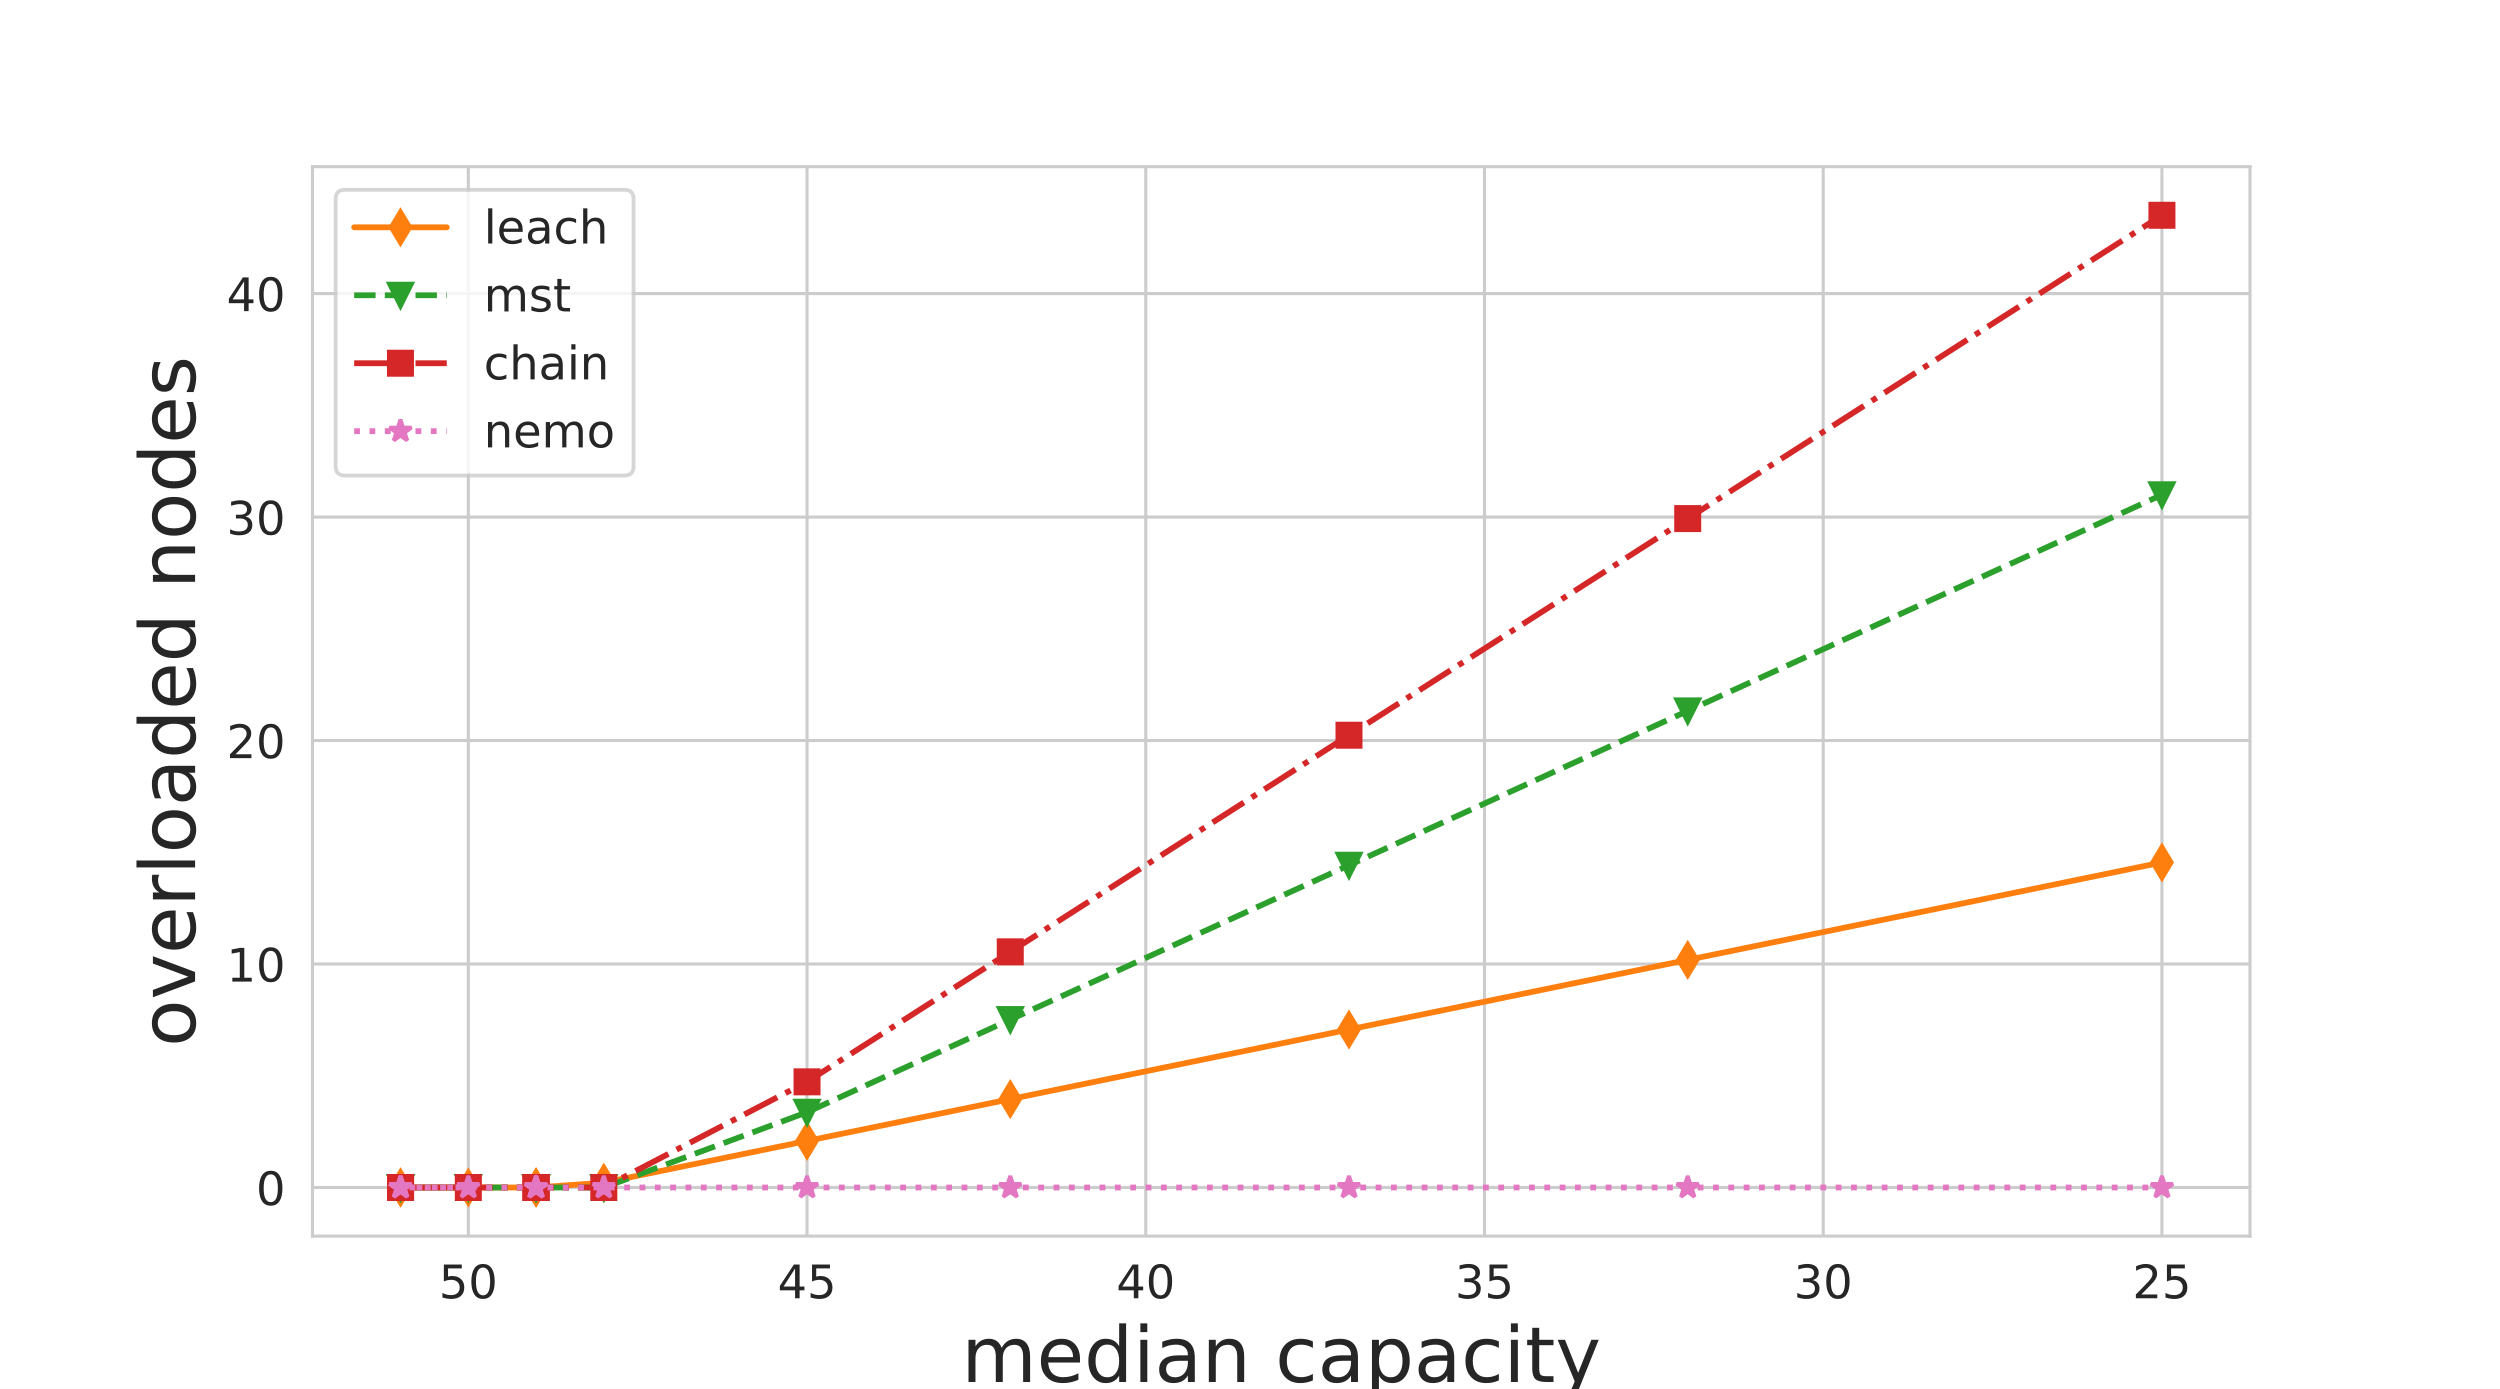
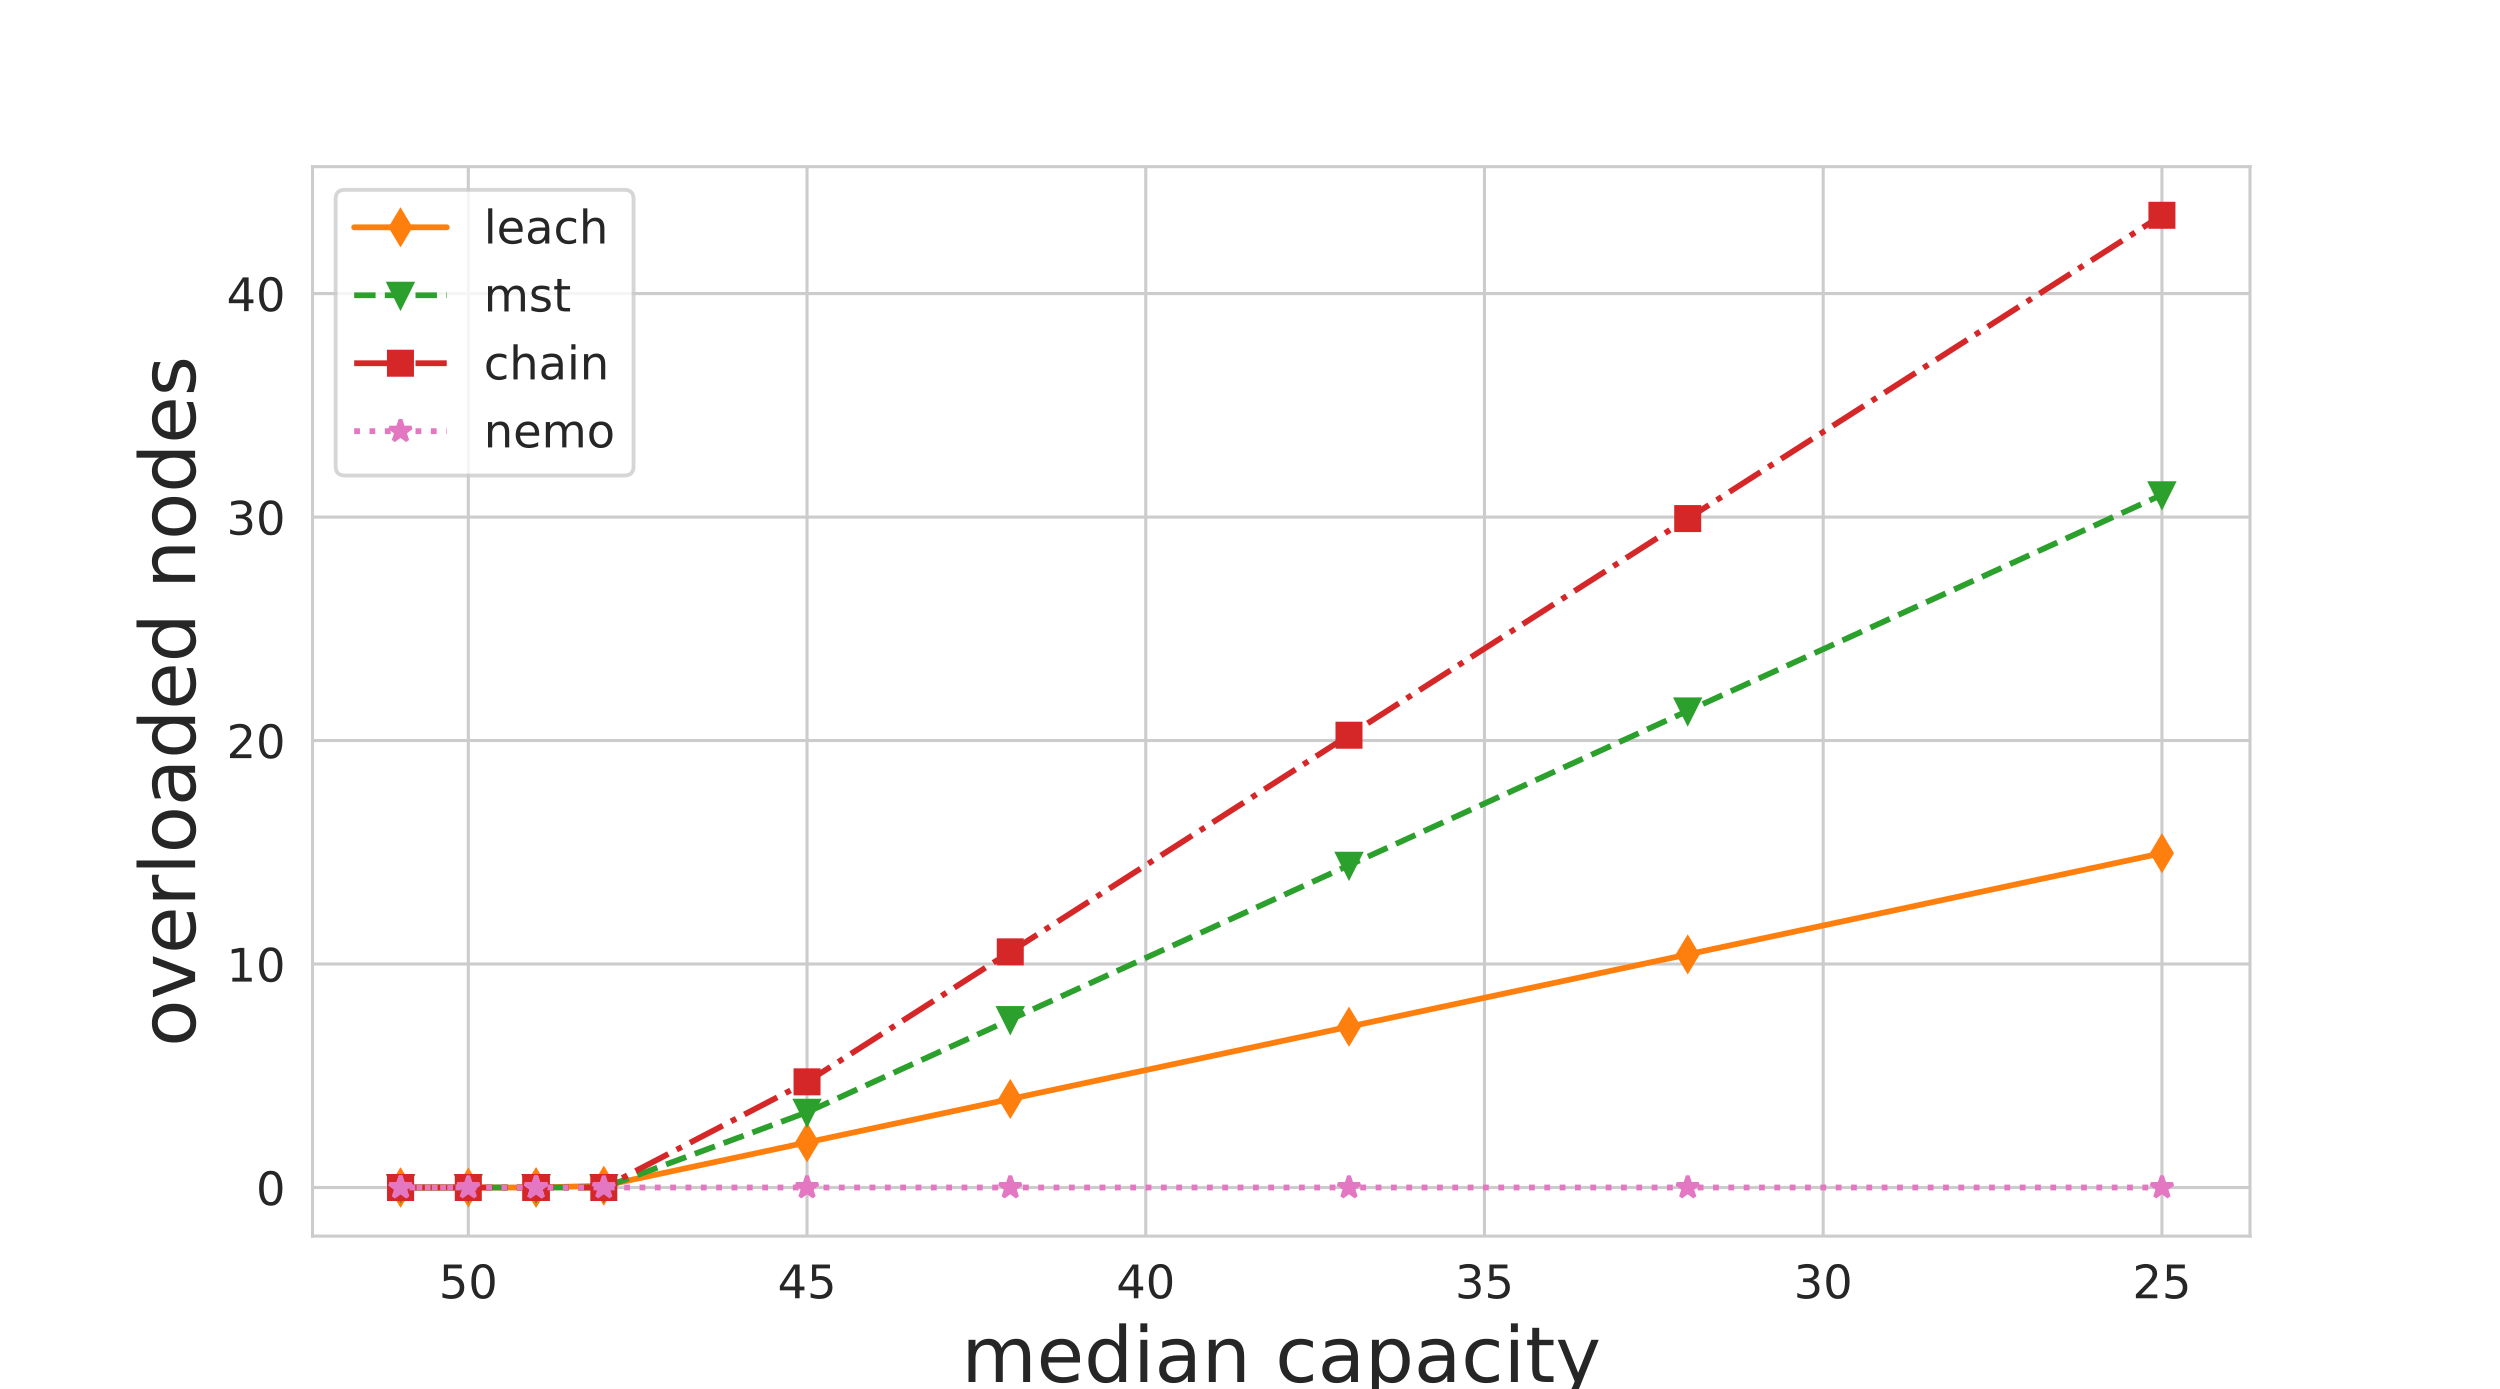
<svg xmlns="http://www.w3.org/2000/svg" xmlns:xlink="http://www.w3.org/1999/xlink" width="648pt" height="360pt" viewBox="0 0 648 360" version="1.1">
  <defs>
    <style type="text/css">*{stroke-linejoin: round; stroke-linecap: butt}</style>
  </defs>
  <g id="figure_1">
    <g id="patch_1">
      <path d="M 0 360  L 648 360  L 648 0  L 0 0  z " style="fill: #ffffff" />
    </g>
    <g id="axes_1">
      <g id="patch_2">
        <path d="M 81 320.4  L 583.2 320.4  L 583.2 43.2  L 81 43.2  z " style="fill: #ffffff" />
      </g>
      <g id="matplotlib.axis_1">
        <g id="xtick_1">
          <g id="line2d_1">
-             <path d="M 560.373 320.4  L 560.373 43.2  " clip-path="url(#pf74eb200be)" style="fill: none; stroke: #cccccc; stroke-width: 0.8; stroke-linecap: round" />
+             <path d="M 560.373 320.4  L 560.373 43.2  " clip-path="url(#pa41984da37)" style="fill: none; stroke: #cccccc; stroke-width: 0.8; stroke-linecap: round" />
          </g>
          <g id="text_1">
            <g style="fill: #262626" transform="translate(552.7377 336.5181) scale(0.12 -0.12)">
              <defs>
                <path id="DejaVuSans-32" d="M 1228 531  L 3431 531  L 3431 0  L 469 0  L 469 531  Q 828 903 1448 1529  Q 2069 2156 2228 2338  Q 2531 2678 2651 2914  Q 2772 3150 2772 3378  Q 2772 3750 2511 3984  Q 2250 4219 1831 4219  Q 1534 4219 1204 4116  Q 875 4013 500 3803  L 500 4441  Q 881 4594 1212 4672  Q 1544 4750 1819 4750  Q 2544 4750 2975 4387  Q 3406 4025 3406 3419  Q 3406 3131 3298 2873  Q 3191 2616 2906 2266  Q 2828 2175 2409 1742  Q 1991 1309 1228 531  z " transform="scale(0.015625)" />
                <path id="DejaVuSans-35" d="M 691 4666  L 3169 4666  L 3169 4134  L 1269 4134  L 1269 2991  Q 1406 3038 1543 3061  Q 1681 3084 1819 3084  Q 2600 3084 3056 2656  Q 3513 2228 3513 1497  Q 3513 744 3044 326  Q 2575 -91 1722 -91  Q 1428 -91 1123 -41  Q 819 9 494 109  L 494 744  Q 775 591 1075 516  Q 1375 441 1709 441  Q 2250 441 2565 725  Q 2881 1009 2881 1497  Q 2881 1984 2565 2268  Q 2250 2553 1709 2553  Q 1456 2553 1204 2497  Q 953 2441 691 2322  L 691 4666  z " transform="scale(0.015625)" />
              </defs>
              <use xlink:href="#DejaVuSans-32" />
              <use xlink:href="#DejaVuSans-35" x="63.623" />
            </g>
          </g>
        </g>
        <g id="xtick_2">
          <g id="line2d_2">
-             <path d="M 472.576 320.4  L 472.576 43.2  " clip-path="url(#pf74eb200be)" style="fill: none; stroke: #cccccc; stroke-width: 0.8; stroke-linecap: round" />
+             <path d="M 472.576 320.4  L 472.576 43.2  " clip-path="url(#pa41984da37)" style="fill: none; stroke: #cccccc; stroke-width: 0.8; stroke-linecap: round" />
          </g>
          <g id="text_2">
            <g style="fill: #262626" transform="translate(464.9405 336.5181) scale(0.12 -0.12)">
              <defs>
                <path id="DejaVuSans-33" d="M 2597 2516  Q 3050 2419 3304 2112  Q 3559 1806 3559 1356  Q 3559 666 3084 287  Q 2609 -91 1734 -91  Q 1441 -91 1130 -33  Q 819 25 488 141  L 488 750  Q 750 597 1062 519  Q 1375 441 1716 441  Q 2309 441 2620 675  Q 2931 909 2931 1356  Q 2931 1769 2642 2001  Q 2353 2234 1838 2234  L 1294 2234  L 1294 2753  L 1863 2753  Q 2328 2753 2575 2939  Q 2822 3125 2822 3475  Q 2822 3834 2567 4026  Q 2313 4219 1838 4219  Q 1578 4219 1281 4162  Q 984 4106 628 3988  L 628 4550  Q 988 4650 1302 4700  Q 1616 4750 1894 4750  Q 2613 4750 3031 4423  Q 3450 4097 3450 3541  Q 3450 3153 3228 2886  Q 3006 2619 2597 2516  z " transform="scale(0.015625)" />
                <path id="DejaVuSans-30" d="M 2034 4250  Q 1547 4250 1301 3770  Q 1056 3291 1056 2328  Q 1056 1369 1301 889  Q 1547 409 2034 409  Q 2525 409 2770 889  Q 3016 1369 3016 2328  Q 3016 3291 2770 3770  Q 2525 4250 2034 4250  z M 2034 4750  Q 2819 4750 3233 4129  Q 3647 3509 3647 2328  Q 3647 1150 3233 529  Q 2819 -91 2034 -91  Q 1250 -91 836 529  Q 422 1150 422 2328  Q 422 3509 836 4129  Q 1250 4750 2034 4750  z " transform="scale(0.015625)" />
              </defs>
              <use xlink:href="#DejaVuSans-33" />
              <use xlink:href="#DejaVuSans-30" x="63.623" />
            </g>
          </g>
        </g>
        <g id="xtick_3">
          <g id="line2d_3">
-             <path d="M 384.778 320.4  L 384.778 43.2  " clip-path="url(#pf74eb200be)" style="fill: none; stroke: #cccccc; stroke-width: 0.8; stroke-linecap: round" />
+             <path d="M 384.778 320.4  L 384.778 43.2  " clip-path="url(#pa41984da37)" style="fill: none; stroke: #cccccc; stroke-width: 0.8; stroke-linecap: round" />
          </g>
          <g id="text_3">
            <g style="fill: #262626" transform="translate(377.1433 336.5181) scale(0.12 -0.12)">
              <use xlink:href="#DejaVuSans-33" />
              <use xlink:href="#DejaVuSans-35" x="63.623" />
            </g>
          </g>
        </g>
        <g id="xtick_4">
          <g id="line2d_4">
-             <path d="M 296.981 320.4  L 296.981 43.2  " clip-path="url(#pf74eb200be)" style="fill: none; stroke: #cccccc; stroke-width: 0.8; stroke-linecap: round" />
+             <path d="M 296.981 320.4  L 296.981 43.2  " clip-path="url(#pa41984da37)" style="fill: none; stroke: #cccccc; stroke-width: 0.8; stroke-linecap: round" />
          </g>
          <g id="text_4">
            <g style="fill: #262626" transform="translate(289.3461 336.5181) scale(0.12 -0.12)">
              <defs>
                <path id="DejaVuSans-34" d="M 2419 4116  L 825 1625  L 2419 1625  L 2419 4116  z M 2253 4666  L 3047 4666  L 3047 1625  L 3713 1625  L 3713 1100  L 3047 1100  L 3047 0  L 2419 0  L 2419 1100  L 313 1100  L 313 1709  L 2253 4666  z " transform="scale(0.015625)" />
              </defs>
              <use xlink:href="#DejaVuSans-34" />
              <use xlink:href="#DejaVuSans-30" x="63.623" />
            </g>
          </g>
        </g>
        <g id="xtick_5">
          <g id="line2d_5">
-             <path d="M 209.184 320.4  L 209.184 43.2  " clip-path="url(#pf74eb200be)" style="fill: none; stroke: #cccccc; stroke-width: 0.8; stroke-linecap: round" />
+             <path d="M 209.184 320.4  L 209.184 43.2  " clip-path="url(#pa41984da37)" style="fill: none; stroke: #cccccc; stroke-width: 0.8; stroke-linecap: round" />
          </g>
          <g id="text_5">
            <g style="fill: #262626" transform="translate(201.5489 336.5181) scale(0.12 -0.12)">
              <use xlink:href="#DejaVuSans-34" />
              <use xlink:href="#DejaVuSans-35" x="63.623" />
            </g>
          </g>
        </g>
        <g id="xtick_6">
          <g id="line2d_6">
-             <path d="M 121.387 320.4  L 121.387 43.2  " clip-path="url(#pf74eb200be)" style="fill: none; stroke: #cccccc; stroke-width: 0.8; stroke-linecap: round" />
+             <path d="M 121.387 320.4  L 121.387 43.2  " clip-path="url(#pa41984da37)" style="fill: none; stroke: #cccccc; stroke-width: 0.8; stroke-linecap: round" />
          </g>
          <g id="text_6">
            <g style="fill: #262626" transform="translate(113.7517 336.5181) scale(0.12 -0.12)">
              <use xlink:href="#DejaVuSans-35" />
              <use xlink:href="#DejaVuSans-30" x="63.623" />
            </g>
          </g>
        </g>
        <g id="text_7">
          <g style="fill: #262626" transform="translate(249.2172 358.2106) scale(0.2 -0.2)">
            <defs>
              <path id="DejaVuSans-6d" d="M 3328 2828  Q 3544 3216 3844 3400  Q 4144 3584 4550 3584  Q 5097 3584 5394 3201  Q 5691 2819 5691 2113  L 5691 0  L 5113 0  L 5113 2094  Q 5113 2597 4934 2840  Q 4756 3084 4391 3084  Q 3944 3084 3684 2787  Q 3425 2491 3425 1978  L 3425 0  L 2847 0  L 2847 2094  Q 2847 2600 2669 2842  Q 2491 3084 2119 3084  Q 1678 3084 1418 2786  Q 1159 2488 1159 1978  L 1159 0  L 581 0  L 581 3500  L 1159 3500  L 1159 2956  Q 1356 3278 1631 3431  Q 1906 3584 2284 3584  Q 2666 3584 2933 3390  Q 3200 3197 3328 2828  z " transform="scale(0.015625)" />
              <path id="DejaVuSans-65" d="M 3597 1894  L 3597 1613  L 953 1613  Q 991 1019 1311 708  Q 1631 397 2203 397  Q 2534 397 2845 478  Q 3156 559 3463 722  L 3463 178  Q 3153 47 2828 -22  Q 2503 -91 2169 -91  Q 1331 -91 842 396  Q 353 884 353 1716  Q 353 2575 817 3079  Q 1281 3584 2069 3584  Q 2775 3584 3186 3129  Q 3597 2675 3597 1894  z M 3022 2063  Q 3016 2534 2758 2815  Q 2500 3097 2075 3097  Q 1594 3097 1305 2825  Q 1016 2553 972 2059  L 3022 2063  z " transform="scale(0.015625)" />
              <path id="DejaVuSans-64" d="M 2906 2969  L 2906 4863  L 3481 4863  L 3481 0  L 2906 0  L 2906 525  Q 2725 213 2448 61  Q 2172 -91 1784 -91  Q 1150 -91 751 415  Q 353 922 353 1747  Q 353 2572 751 3078  Q 1150 3584 1784 3584  Q 2172 3584 2448 3432  Q 2725 3281 2906 2969  z M 947 1747  Q 947 1113 1208 752  Q 1469 391 1925 391  Q 2381 391 2643 752  Q 2906 1113 2906 1747  Q 2906 2381 2643 2742  Q 2381 3103 1925 3103  Q 1469 3103 1208 2742  Q 947 2381 947 1747  z " transform="scale(0.015625)" />
              <path id="DejaVuSans-69" d="M 603 3500  L 1178 3500  L 1178 0  L 603 0  L 603 3500  z M 603 4863  L 1178 4863  L 1178 4134  L 603 4134  L 603 4863  z " transform="scale(0.015625)" />
              <path id="DejaVuSans-61" d="M 2194 1759  Q 1497 1759 1228 1600  Q 959 1441 959 1056  Q 959 750 1161 570  Q 1363 391 1709 391  Q 2188 391 2477 730  Q 2766 1069 2766 1631  L 2766 1759  L 2194 1759  z M 3341 1997  L 3341 0  L 2766 0  L 2766 531  Q 2569 213 2275 61  Q 1981 -91 1556 -91  Q 1019 -91 701 211  Q 384 513 384 1019  Q 384 1609 779 1909  Q 1175 2209 1959 2209  L 2766 2209  L 2766 2266  Q 2766 2663 2505 2880  Q 2244 3097 1772 3097  Q 1472 3097 1187 3025  Q 903 2953 641 2809  L 641 3341  Q 956 3463 1253 3523  Q 1550 3584 1831 3584  Q 2591 3584 2966 3190  Q 3341 2797 3341 1997  z " transform="scale(0.015625)" />
              <path id="DejaVuSans-6e" d="M 3513 2113  L 3513 0  L 2938 0  L 2938 2094  Q 2938 2591 2744 2837  Q 2550 3084 2163 3084  Q 1697 3084 1428 2787  Q 1159 2491 1159 1978  L 1159 0  L 581 0  L 581 3500  L 1159 3500  L 1159 2956  Q 1366 3272 1645 3428  Q 1925 3584 2291 3584  Q 2894 3584 3203 3211  Q 3513 2838 3513 2113  z " transform="scale(0.015625)" />
              <path id="DejaVuSans-20" transform="scale(0.015625)" />
              <path id="DejaVuSans-63" d="M 3122 3366  L 3122 2828  Q 2878 2963 2633 3030  Q 2388 3097 2138 3097  Q 1578 3097 1268 2742  Q 959 2388 959 1747  Q 959 1106 1268 751  Q 1578 397 2138 397  Q 2388 397 2633 464  Q 2878 531 3122 666  L 3122 134  Q 2881 22 2623 -34  Q 2366 -91 2075 -91  Q 1284 -91 818 406  Q 353 903 353 1747  Q 353 2603 823 3093  Q 1294 3584 2113 3584  Q 2378 3584 2631 3529  Q 2884 3475 3122 3366  z " transform="scale(0.015625)" />
              <path id="DejaVuSans-70" d="M 1159 525  L 1159 -1331  L 581 -1331  L 581 3500  L 1159 3500  L 1159 2969  Q 1341 3281 1617 3432  Q 1894 3584 2278 3584  Q 2916 3584 3314 3078  Q 3713 2572 3713 1747  Q 3713 922 3314 415  Q 2916 -91 2278 -91  Q 1894 -91 1617 61  Q 1341 213 1159 525  z M 3116 1747  Q 3116 2381 2855 2742  Q 2594 3103 2138 3103  Q 1681 3103 1420 2742  Q 1159 2381 1159 1747  Q 1159 1113 1420 752  Q 1681 391 2138 391  Q 2594 391 2855 752  Q 3116 1113 3116 1747  z " transform="scale(0.015625)" />
              <path id="DejaVuSans-74" d="M 1172 4494  L 1172 3500  L 2356 3500  L 2356 3053  L 1172 3053  L 1172 1153  Q 1172 725 1289 603  Q 1406 481 1766 481  L 2356 481  L 2356 0  L 1766 0  Q 1100 0 847 248  Q 594 497 594 1153  L 594 3053  L 172 3053  L 172 3500  L 594 3500  L 594 4494  L 1172 4494  z " transform="scale(0.015625)" />
              <path id="DejaVuSans-79" d="M 2059 -325  Q 1816 -950 1584 -1140  Q 1353 -1331 966 -1331  L 506 -1331  L 506 -850  L 844 -850  Q 1081 -850 1212 -737  Q 1344 -625 1503 -206  L 1606 56  L 191 3500  L 800 3500  L 1894 763  L 2988 3500  L 3597 3500  L 2059 -325  z " transform="scale(0.015625)" />
            </defs>
            <use xlink:href="#DejaVuSans-6d" />
            <use xlink:href="#DejaVuSans-65" x="97.412" />
            <use xlink:href="#DejaVuSans-64" x="158.936" />
            <use xlink:href="#DejaVuSans-69" x="222.412" />
            <use xlink:href="#DejaVuSans-61" x="250.195" />
            <use xlink:href="#DejaVuSans-6e" x="311.475" />
            <use xlink:href="#DejaVuSans-20" x="374.854" />
            <use xlink:href="#DejaVuSans-63" x="406.641" />
            <use xlink:href="#DejaVuSans-61" x="461.621" />
            <use xlink:href="#DejaVuSans-70" x="522.9" />
            <use xlink:href="#DejaVuSans-61" x="586.377" />
            <use xlink:href="#DejaVuSans-63" x="647.656" />
            <use xlink:href="#DejaVuSans-69" x="702.637" />
            <use xlink:href="#DejaVuSans-74" x="730.42" />
            <use xlink:href="#DejaVuSans-79" x="769.629" />
          </g>
        </g>
      </g>
      <g id="matplotlib.axis_2">
        <g id="ytick_1">
          <g id="line2d_7">
-             <path d="M 81 307.8  L 583.2 307.8  " clip-path="url(#pf74eb200be)" style="fill: none; stroke: #cccccc; stroke-width: 0.8; stroke-linecap: round" />
+             <path d="M 81 307.8  L 583.2 307.8  " clip-path="url(#pa41984da37)" style="fill: none; stroke: #cccccc; stroke-width: 0.8; stroke-linecap: round" />
          </g>
          <g id="text_8">
            <g style="fill: #262626" transform="translate(66.365 312.3591) scale(0.12 -0.12)">
              <use xlink:href="#DejaVuSans-30" />
            </g>
          </g>
        </g>
        <g id="ytick_2">
          <g id="line2d_8">
-             <path d="M 81 249.873  L 583.2 249.873  " clip-path="url(#pf74eb200be)" style="fill: none; stroke: #cccccc; stroke-width: 0.8; stroke-linecap: round" />
+             <path d="M 81 249.873  L 583.2 249.873  " clip-path="url(#pa41984da37)" style="fill: none; stroke: #cccccc; stroke-width: 0.8; stroke-linecap: round" />
          </g>
          <g id="text_9">
            <g style="fill: #262626" transform="translate(58.73 254.4326) scale(0.12 -0.12)">
              <defs>
                <path id="DejaVuSans-31" d="M 794 531  L 1825 531  L 1825 4091  L 703 3866  L 703 4441  L 1819 4666  L 2450 4666  L 2450 531  L 3481 531  L 3481 0  L 794 0  L 794 531  z " transform="scale(0.015625)" />
              </defs>
              <use xlink:href="#DejaVuSans-31" />
              <use xlink:href="#DejaVuSans-30" x="63.623" />
            </g>
          </g>
        </g>
        <g id="ytick_3">
          <g id="line2d_9">
-             <path d="M 81 191.947  L 583.2 191.947  " clip-path="url(#pf74eb200be)" style="fill: none; stroke: #cccccc; stroke-width: 0.8; stroke-linecap: round" />
+             <path d="M 81 191.947  L 583.2 191.947  " clip-path="url(#pa41984da37)" style="fill: none; stroke: #cccccc; stroke-width: 0.8; stroke-linecap: round" />
          </g>
          <g id="text_10">
            <g style="fill: #262626" transform="translate(58.73 196.5061) scale(0.12 -0.12)">
              <use xlink:href="#DejaVuSans-32" />
              <use xlink:href="#DejaVuSans-30" x="63.623" />
            </g>
          </g>
        </g>
        <g id="ytick_4">
          <g id="line2d_10">
-             <path d="M 81 134.02  L 583.2 134.02  " clip-path="url(#pf74eb200be)" style="fill: none; stroke: #cccccc; stroke-width: 0.8; stroke-linecap: round" />
+             <path d="M 81 134.02  L 583.2 134.02  " clip-path="url(#pa41984da37)" style="fill: none; stroke: #cccccc; stroke-width: 0.8; stroke-linecap: round" />
          </g>
          <g id="text_11">
            <g style="fill: #262626" transform="translate(58.73 138.5795) scale(0.12 -0.12)">
              <use xlink:href="#DejaVuSans-33" />
              <use xlink:href="#DejaVuSans-30" x="63.623" />
            </g>
          </g>
        </g>
        <g id="ytick_5">
          <g id="line2d_11">
-             <path d="M 81 76.094  L 583.2 76.094  " clip-path="url(#pf74eb200be)" style="fill: none; stroke: #cccccc; stroke-width: 0.8; stroke-linecap: round" />
+             <path d="M 81 76.094  L 583.2 76.094  " clip-path="url(#pa41984da37)" style="fill: none; stroke: #cccccc; stroke-width: 0.8; stroke-linecap: round" />
          </g>
          <g id="text_12">
            <g style="fill: #262626" transform="translate(58.73 80.65304) scale(0.12 -0.12)">
              <use xlink:href="#DejaVuSans-34" />
              <use xlink:href="#DejaVuSans-30" x="63.623" />
            </g>
          </g>
        </g>
        <g id="text_13">
          <g style="fill: #262626" transform="translate(50.57062 271.3219) rotate(-90) scale(0.2 -0.2)">
            <defs>
              <path id="DejaVuSans-6f" d="M 1959 3097  Q 1497 3097 1228 2736  Q 959 2375 959 1747  Q 959 1119 1226 758  Q 1494 397 1959 397  Q 2419 397 2687 759  Q 2956 1122 2956 1747  Q 2956 2369 2687 2733  Q 2419 3097 1959 3097  z M 1959 3584  Q 2709 3584 3137 3096  Q 3566 2609 3566 1747  Q 3566 888 3137 398  Q 2709 -91 1959 -91  Q 1206 -91 779 398  Q 353 888 353 1747  Q 353 2609 779 3096  Q 1206 3584 1959 3584  z " transform="scale(0.015625)" />
              <path id="DejaVuSans-76" d="M 191 3500  L 800 3500  L 1894 563  L 2988 3500  L 3597 3500  L 2284 0  L 1503 0  L 191 3500  z " transform="scale(0.015625)" />
              <path id="DejaVuSans-72" d="M 2631 2963  Q 2534 3019 2420 3045  Q 2306 3072 2169 3072  Q 1681 3072 1420 2755  Q 1159 2438 1159 1844  L 1159 0  L 581 0  L 581 3500  L 1159 3500  L 1159 2956  Q 1341 3275 1631 3429  Q 1922 3584 2338 3584  Q 2397 3584 2469 3576  Q 2541 3569 2628 3553  L 2631 2963  z " transform="scale(0.015625)" />
              <path id="DejaVuSans-6c" d="M 603 4863  L 1178 4863  L 1178 0  L 603 0  L 603 4863  z " transform="scale(0.015625)" />
              <path id="DejaVuSans-73" d="M 2834 3397  L 2834 2853  Q 2591 2978 2328 3040  Q 2066 3103 1784 3103  Q 1356 3103 1142 2972  Q 928 2841 928 2578  Q 928 2378 1081 2264  Q 1234 2150 1697 2047  L 1894 2003  Q 2506 1872 2764 1633  Q 3022 1394 3022 966  Q 3022 478 2636 193  Q 2250 -91 1575 -91  Q 1294 -91 989 -36  Q 684 19 347 128  L 347 722  Q 666 556 975 473  Q 1284 391 1588 391  Q 1994 391 2212 530  Q 2431 669 2431 922  Q 2431 1156 2273 1281  Q 2116 1406 1581 1522  L 1381 1569  Q 847 1681 609 1914  Q 372 2147 372 2553  Q 372 3047 722 3315  Q 1072 3584 1716 3584  Q 2034 3584 2315 3537  Q 2597 3491 2834 3397  z " transform="scale(0.015625)" />
            </defs>
            <use xlink:href="#DejaVuSans-6f" />
            <use xlink:href="#DejaVuSans-76" x="61.182" />
            <use xlink:href="#DejaVuSans-65" x="120.361" />
            <use xlink:href="#DejaVuSans-72" x="181.885" />
            <use xlink:href="#DejaVuSans-6c" x="222.998" />
            <use xlink:href="#DejaVuSans-6f" x="250.781" />
            <use xlink:href="#DejaVuSans-61" x="311.963" />
            <use xlink:href="#DejaVuSans-64" x="373.242" />
            <use xlink:href="#DejaVuSans-65" x="436.719" />
            <use xlink:href="#DejaVuSans-64" x="498.242" />
            <use xlink:href="#DejaVuSans-20" x="561.719" />
            <use xlink:href="#DejaVuSans-6e" x="593.506" />
            <use xlink:href="#DejaVuSans-6f" x="656.885" />
            <use xlink:href="#DejaVuSans-64" x="718.066" />
            <use xlink:href="#DejaVuSans-65" x="781.543" />
            <use xlink:href="#DejaVuSans-73" x="843.066" />
          </g>
        </g>
      </g>
      <g id="line2d_12">
-         <path d="M 121.387 307.8  L 103.827 307.8  L 103.827 307.8  L 138.946 307.8  L 138.946 307.8  L 138.946 307.8  L 156.506 306.547  L 209.184 295.721  L 261.862 284.894  L 349.659 266.849  L 437.457 248.804  L 560.373 223.541  " clip-path="url(#pf74eb200be)" style="fill: none; stroke: #ff7f0e; stroke-width: 1.5; stroke-linecap: round" />
+         <path d="M 121.387 307.8  L 103.827 307.8  L 103.827 307.8  L 138.946 307.8  L 138.946 307.8  L 138.946 307.8  L 156.506 307.344  L 209.184 296.101  L 261.862 284.857  L 349.659 266.118  L 437.457 247.379  L 560.373 221.144  " clip-path="url(#pa41984da37)" style="fill: none; stroke: #ff7f0e; stroke-width: 1.5; stroke-linecap: round" />
        <defs>
-           <path id="mda3e466218" d="M -0 4.243  L 2.546 0  L 0 -4.243  L -2.546 -0  z " style="stroke: #ff7f0e; stroke-linejoin: miter" />
+           <path id="m4f1a03c284" d="M -0 4.243  L 2.546 0  L 0 -4.243  L -2.546 -0  z " style="stroke: #ff7f0e; stroke-linejoin: miter" />
        </defs>
-         <g clip-path="url(#pf74eb200be)">
-           <use xlink:href="#mda3e466218" x="121.387" y="307.8" style="fill: #ff7f0e; stroke: #ff7f0e; stroke-linejoin: miter" />
-           <use xlink:href="#mda3e466218" x="103.827" y="307.8" style="fill: #ff7f0e; stroke: #ff7f0e; stroke-linejoin: miter" />
-           <use xlink:href="#mda3e466218" x="103.827" y="307.8" style="fill: #ff7f0e; stroke: #ff7f0e; stroke-linejoin: miter" />
-           <use xlink:href="#mda3e466218" x="138.946" y="307.8" style="fill: #ff7f0e; stroke: #ff7f0e; stroke-linejoin: miter" />
-           <use xlink:href="#mda3e466218" x="138.946" y="307.8" style="fill: #ff7f0e; stroke: #ff7f0e; stroke-linejoin: miter" />
-           <use xlink:href="#mda3e466218" x="138.946" y="307.8" style="fill: #ff7f0e; stroke: #ff7f0e; stroke-linejoin: miter" />
-           <use xlink:href="#mda3e466218" x="156.506" y="306.547" style="fill: #ff7f0e; stroke: #ff7f0e; stroke-linejoin: miter" />
-           <use xlink:href="#mda3e466218" x="209.184" y="295.721" style="fill: #ff7f0e; stroke: #ff7f0e; stroke-linejoin: miter" />
-           <use xlink:href="#mda3e466218" x="261.862" y="284.894" style="fill: #ff7f0e; stroke: #ff7f0e; stroke-linejoin: miter" />
-           <use xlink:href="#mda3e466218" x="349.659" y="266.849" style="fill: #ff7f0e; stroke: #ff7f0e; stroke-linejoin: miter" />
-           <use xlink:href="#mda3e466218" x="437.457" y="248.804" style="fill: #ff7f0e; stroke: #ff7f0e; stroke-linejoin: miter" />
-           <use xlink:href="#mda3e466218" x="560.373" y="223.541" style="fill: #ff7f0e; stroke: #ff7f0e; stroke-linejoin: miter" />
+         <g clip-path="url(#pa41984da37)">
+           <use xlink:href="#m4f1a03c284" x="121.387" y="307.8" style="fill: #ff7f0e; stroke: #ff7f0e; stroke-linejoin: miter" />
+           <use xlink:href="#m4f1a03c284" x="103.827" y="307.8" style="fill: #ff7f0e; stroke: #ff7f0e; stroke-linejoin: miter" />
+           <use xlink:href="#m4f1a03c284" x="103.827" y="307.8" style="fill: #ff7f0e; stroke: #ff7f0e; stroke-linejoin: miter" />
+           <use xlink:href="#m4f1a03c284" x="138.946" y="307.8" style="fill: #ff7f0e; stroke: #ff7f0e; stroke-linejoin: miter" />
+           <use xlink:href="#m4f1a03c284" x="138.946" y="307.8" style="fill: #ff7f0e; stroke: #ff7f0e; stroke-linejoin: miter" />
+           <use xlink:href="#m4f1a03c284" x="138.946" y="307.8" style="fill: #ff7f0e; stroke: #ff7f0e; stroke-linejoin: miter" />
+           <use xlink:href="#m4f1a03c284" x="156.506" y="307.344" style="fill: #ff7f0e; stroke: #ff7f0e; stroke-linejoin: miter" />
+           <use xlink:href="#m4f1a03c284" x="209.184" y="296.101" style="fill: #ff7f0e; stroke: #ff7f0e; stroke-linejoin: miter" />
+           <use xlink:href="#m4f1a03c284" x="261.862" y="284.857" style="fill: #ff7f0e; stroke: #ff7f0e; stroke-linejoin: miter" />
+           <use xlink:href="#m4f1a03c284" x="349.659" y="266.118" style="fill: #ff7f0e; stroke: #ff7f0e; stroke-linejoin: miter" />
+           <use xlink:href="#m4f1a03c284" x="437.457" y="247.379" style="fill: #ff7f0e; stroke: #ff7f0e; stroke-linejoin: miter" />
+           <use xlink:href="#m4f1a03c284" x="560.373" y="221.144" style="fill: #ff7f0e; stroke: #ff7f0e; stroke-linejoin: miter" />
        </g>
      </g>
      <g id="line2d_13">
-         <path d="M 121.387 307.8  L 103.827 307.8  L 103.827 307.8  L 138.946 307.8  L 138.946 307.8  L 138.946 307.8  L 156.506 307.8  L 209.184 288.287  L 261.862 264.281  L 349.659 224.272  L 437.457 184.263  L 560.373 128.25  " clip-path="url(#pf74eb200be)" style="fill: none; stroke-dasharray: 5.55,2.4; stroke-dashoffset: 0; stroke: #2ca02c; stroke-width: 1.5" />
+         <path d="M 121.387 307.8  L 103.827 307.8  L 103.827 307.8  L 138.946 307.8  L 138.946 307.8  L 138.946 307.8  L 156.506 307.8  L 209.184 288.287  L 261.862 264.281  L 349.659 224.272  L 437.457 184.263  L 560.373 128.25  " clip-path="url(#pa41984da37)" style="fill: none; stroke-dasharray: 5.55,2.4; stroke-dashoffset: 0; stroke: #2ca02c; stroke-width: 1.5" />
        <defs>
-           <path id="m4eba41303a" d="M -0 3  L 3 -3  L -3 -3  z " style="stroke: #2ca02c; stroke-linejoin: miter" />
+           <path id="mca80b3b19f" d="M -0 3  L 3 -3  L -3 -3  z " style="stroke: #2ca02c; stroke-linejoin: miter" />
        </defs>
-         <g clip-path="url(#pf74eb200be)">
-           <use xlink:href="#m4eba41303a" x="121.387" y="307.8" style="fill: #2ca02c; stroke: #2ca02c; stroke-linejoin: miter" />
-           <use xlink:href="#m4eba41303a" x="103.827" y="307.8" style="fill: #2ca02c; stroke: #2ca02c; stroke-linejoin: miter" />
-           <use xlink:href="#m4eba41303a" x="103.827" y="307.8" style="fill: #2ca02c; stroke: #2ca02c; stroke-linejoin: miter" />
-           <use xlink:href="#m4eba41303a" x="138.946" y="307.8" style="fill: #2ca02c; stroke: #2ca02c; stroke-linejoin: miter" />
-           <use xlink:href="#m4eba41303a" x="138.946" y="307.8" style="fill: #2ca02c; stroke: #2ca02c; stroke-linejoin: miter" />
-           <use xlink:href="#m4eba41303a" x="138.946" y="307.8" style="fill: #2ca02c; stroke: #2ca02c; stroke-linejoin: miter" />
-           <use xlink:href="#m4eba41303a" x="156.506" y="307.8" style="fill: #2ca02c; stroke: #2ca02c; stroke-linejoin: miter" />
-           <use xlink:href="#m4eba41303a" x="209.184" y="288.287" style="fill: #2ca02c; stroke: #2ca02c; stroke-linejoin: miter" />
-           <use xlink:href="#m4eba41303a" x="261.862" y="264.281" style="fill: #2ca02c; stroke: #2ca02c; stroke-linejoin: miter" />
-           <use xlink:href="#m4eba41303a" x="349.659" y="224.272" style="fill: #2ca02c; stroke: #2ca02c; stroke-linejoin: miter" />
-           <use xlink:href="#m4eba41303a" x="437.457" y="184.263" style="fill: #2ca02c; stroke: #2ca02c; stroke-linejoin: miter" />
-           <use xlink:href="#m4eba41303a" x="560.373" y="128.25" style="fill: #2ca02c; stroke: #2ca02c; stroke-linejoin: miter" />
+         <g clip-path="url(#pa41984da37)">
+           <use xlink:href="#mca80b3b19f" x="121.387" y="307.8" style="fill: #2ca02c; stroke: #2ca02c; stroke-linejoin: miter" />
+           <use xlink:href="#mca80b3b19f" x="103.827" y="307.8" style="fill: #2ca02c; stroke: #2ca02c; stroke-linejoin: miter" />
+           <use xlink:href="#mca80b3b19f" x="103.827" y="307.8" style="fill: #2ca02c; stroke: #2ca02c; stroke-linejoin: miter" />
+           <use xlink:href="#mca80b3b19f" x="138.946" y="307.8" style="fill: #2ca02c; stroke: #2ca02c; stroke-linejoin: miter" />
+           <use xlink:href="#mca80b3b19f" x="138.946" y="307.8" style="fill: #2ca02c; stroke: #2ca02c; stroke-linejoin: miter" />
+           <use xlink:href="#mca80b3b19f" x="138.946" y="307.8" style="fill: #2ca02c; stroke: #2ca02c; stroke-linejoin: miter" />
+           <use xlink:href="#mca80b3b19f" x="156.506" y="307.8" style="fill: #2ca02c; stroke: #2ca02c; stroke-linejoin: miter" />
+           <use xlink:href="#mca80b3b19f" x="209.184" y="288.287" style="fill: #2ca02c; stroke: #2ca02c; stroke-linejoin: miter" />
+           <use xlink:href="#mca80b3b19f" x="261.862" y="264.281" style="fill: #2ca02c; stroke: #2ca02c; stroke-linejoin: miter" />
+           <use xlink:href="#mca80b3b19f" x="349.659" y="224.272" style="fill: #2ca02c; stroke: #2ca02c; stroke-linejoin: miter" />
+           <use xlink:href="#mca80b3b19f" x="437.457" y="184.263" style="fill: #2ca02c; stroke: #2ca02c; stroke-linejoin: miter" />
+           <use xlink:href="#mca80b3b19f" x="560.373" y="128.25" style="fill: #2ca02c; stroke: #2ca02c; stroke-linejoin: miter" />
        </g>
      </g>
      <g id="line2d_14">
-         <path d="M 121.387 307.8  L 103.827 307.8  L 103.827 307.8  L 138.946 307.8  L 138.946 307.8  L 138.946 307.8  L 156.506 307.8  L 209.184 280.413  L 261.862 246.721  L 349.659 190.568  L 437.457 134.415  L 560.373 55.8  " clip-path="url(#pf74eb200be)" style="fill: none; stroke-dasharray: 9.6,2.4,1.5,2.4; stroke-dashoffset: 0; stroke: #d62728; stroke-width: 1.5" />
+         <path d="M 121.387 307.8  L 103.827 307.8  L 103.827 307.8  L 138.946 307.8  L 138.946 307.8  L 138.946 307.8  L 156.506 307.8  L 209.184 280.413  L 261.862 246.721  L 349.659 190.568  L 437.457 134.415  L 560.373 55.8  " clip-path="url(#pa41984da37)" style="fill: none; stroke-dasharray: 9.6,2.4,1.5,2.4; stroke-dashoffset: 0; stroke: #d62728; stroke-width: 1.5" />
        <defs>
-           <path id="mf6570845a7" d="M -3 3  L 3 3  L 3 -3  L -3 -3  z " style="stroke: #d62728; stroke-linejoin: miter" />
+           <path id="mee1e1e65af" d="M -3 3  L 3 3  L 3 -3  L -3 -3  z " style="stroke: #d62728; stroke-linejoin: miter" />
        </defs>
-         <g clip-path="url(#pf74eb200be)">
-           <use xlink:href="#mf6570845a7" x="121.387" y="307.8" style="fill: #d62728; stroke: #d62728; stroke-linejoin: miter" />
-           <use xlink:href="#mf6570845a7" x="103.827" y="307.8" style="fill: #d62728; stroke: #d62728; stroke-linejoin: miter" />
-           <use xlink:href="#mf6570845a7" x="103.827" y="307.8" style="fill: #d62728; stroke: #d62728; stroke-linejoin: miter" />
-           <use xlink:href="#mf6570845a7" x="138.946" y="307.8" style="fill: #d62728; stroke: #d62728; stroke-linejoin: miter" />
-           <use xlink:href="#mf6570845a7" x="138.946" y="307.8" style="fill: #d62728; stroke: #d62728; stroke-linejoin: miter" />
-           <use xlink:href="#mf6570845a7" x="138.946" y="307.8" style="fill: #d62728; stroke: #d62728; stroke-linejoin: miter" />
-           <use xlink:href="#mf6570845a7" x="156.506" y="307.8" style="fill: #d62728; stroke: #d62728; stroke-linejoin: miter" />
-           <use xlink:href="#mf6570845a7" x="209.184" y="280.413" style="fill: #d62728; stroke: #d62728; stroke-linejoin: miter" />
-           <use xlink:href="#mf6570845a7" x="261.862" y="246.721" style="fill: #d62728; stroke: #d62728; stroke-linejoin: miter" />
-           <use xlink:href="#mf6570845a7" x="349.659" y="190.568" style="fill: #d62728; stroke: #d62728; stroke-linejoin: miter" />
-           <use xlink:href="#mf6570845a7" x="437.457" y="134.415" style="fill: #d62728; stroke: #d62728; stroke-linejoin: miter" />
-           <use xlink:href="#mf6570845a7" x="560.373" y="55.8" style="fill: #d62728; stroke: #d62728; stroke-linejoin: miter" />
+         <g clip-path="url(#pa41984da37)">
+           <use xlink:href="#mee1e1e65af" x="121.387" y="307.8" style="fill: #d62728; stroke: #d62728; stroke-linejoin: miter" />
+           <use xlink:href="#mee1e1e65af" x="103.827" y="307.8" style="fill: #d62728; stroke: #d62728; stroke-linejoin: miter" />
+           <use xlink:href="#mee1e1e65af" x="103.827" y="307.8" style="fill: #d62728; stroke: #d62728; stroke-linejoin: miter" />
+           <use xlink:href="#mee1e1e65af" x="138.946" y="307.8" style="fill: #d62728; stroke: #d62728; stroke-linejoin: miter" />
+           <use xlink:href="#mee1e1e65af" x="138.946" y="307.8" style="fill: #d62728; stroke: #d62728; stroke-linejoin: miter" />
+           <use xlink:href="#mee1e1e65af" x="138.946" y="307.8" style="fill: #d62728; stroke: #d62728; stroke-linejoin: miter" />
+           <use xlink:href="#mee1e1e65af" x="156.506" y="307.8" style="fill: #d62728; stroke: #d62728; stroke-linejoin: miter" />
+           <use xlink:href="#mee1e1e65af" x="209.184" y="280.413" style="fill: #d62728; stroke: #d62728; stroke-linejoin: miter" />
+           <use xlink:href="#mee1e1e65af" x="261.862" y="246.721" style="fill: #d62728; stroke: #d62728; stroke-linejoin: miter" />
+           <use xlink:href="#mee1e1e65af" x="349.659" y="190.568" style="fill: #d62728; stroke: #d62728; stroke-linejoin: miter" />
+           <use xlink:href="#mee1e1e65af" x="437.457" y="134.415" style="fill: #d62728; stroke: #d62728; stroke-linejoin: miter" />
+           <use xlink:href="#mee1e1e65af" x="560.373" y="55.8" style="fill: #d62728; stroke: #d62728; stroke-linejoin: miter" />
        </g>
      </g>
      <g id="line2d_15">
-         <path d="M 121.387 307.8  L 103.827 307.8  L 103.827 307.8  L 138.946 307.8  L 138.946 307.8  L 138.946 307.8  L 156.506 307.8  L 209.184 307.8  L 261.862 307.8  L 349.659 307.8  L 437.457 307.8  L 560.373 307.8  " clip-path="url(#pf74eb200be)" style="fill: none; stroke-dasharray: 1.5,2.475; stroke-dashoffset: 0; stroke: #e377c2; stroke-width: 1.5" />
+         <path d="M 121.387 307.8  L 103.827 307.8  L 103.827 307.8  L 138.946 307.8  L 138.946 307.8  L 138.946 307.8  L 156.506 307.8  L 209.184 307.8  L 261.862 307.8  L 349.659 307.8  L 437.457 307.8  L 560.373 307.8  " clip-path="url(#pa41984da37)" style="fill: none; stroke-dasharray: 1.5,2.475; stroke-dashoffset: 0; stroke: #e377c2; stroke-width: 1.5" />
        <defs>
-           <path id="mec196df6ba" d="M 0 -3  L -0.674 -0.927  L -2.853 -0.927  L -1.09 0.354  L -1.763 2.427  L -0 1.146  L 1.763 2.427  L 1.09 0.354  L 2.853 -0.927  L 0.674 -0.927  z " style="stroke: #e377c2; stroke-linejoin: bevel" />
+           <path id="m36065127d9" d="M 0 -3  L -0.674 -0.927  L -2.853 -0.927  L -1.09 0.354  L -1.763 2.427  L -0 1.146  L 1.763 2.427  L 1.09 0.354  L 2.853 -0.927  L 0.674 -0.927  z " style="stroke: #e377c2; stroke-linejoin: bevel" />
        </defs>
-         <g clip-path="url(#pf74eb200be)">
-           <use xlink:href="#mec196df6ba" x="121.387" y="307.8" style="fill: #e377c2; stroke: #e377c2; stroke-linejoin: bevel" />
-           <use xlink:href="#mec196df6ba" x="103.827" y="307.8" style="fill: #e377c2; stroke: #e377c2; stroke-linejoin: bevel" />
-           <use xlink:href="#mec196df6ba" x="103.827" y="307.8" style="fill: #e377c2; stroke: #e377c2; stroke-linejoin: bevel" />
-           <use xlink:href="#mec196df6ba" x="138.946" y="307.8" style="fill: #e377c2; stroke: #e377c2; stroke-linejoin: bevel" />
-           <use xlink:href="#mec196df6ba" x="138.946" y="307.8" style="fill: #e377c2; stroke: #e377c2; stroke-linejoin: bevel" />
-           <use xlink:href="#mec196df6ba" x="138.946" y="307.8" style="fill: #e377c2; stroke: #e377c2; stroke-linejoin: bevel" />
-           <use xlink:href="#mec196df6ba" x="156.506" y="307.8" style="fill: #e377c2; stroke: #e377c2; stroke-linejoin: bevel" />
-           <use xlink:href="#mec196df6ba" x="209.184" y="307.8" style="fill: #e377c2; stroke: #e377c2; stroke-linejoin: bevel" />
-           <use xlink:href="#mec196df6ba" x="261.862" y="307.8" style="fill: #e377c2; stroke: #e377c2; stroke-linejoin: bevel" />
-           <use xlink:href="#mec196df6ba" x="349.659" y="307.8" style="fill: #e377c2; stroke: #e377c2; stroke-linejoin: bevel" />
-           <use xlink:href="#mec196df6ba" x="437.457" y="307.8" style="fill: #e377c2; stroke: #e377c2; stroke-linejoin: bevel" />
-           <use xlink:href="#mec196df6ba" x="560.373" y="307.8" style="fill: #e377c2; stroke: #e377c2; stroke-linejoin: bevel" />
+         <g clip-path="url(#pa41984da37)">
+           <use xlink:href="#m36065127d9" x="121.387" y="307.8" style="fill: #e377c2; stroke: #e377c2; stroke-linejoin: bevel" />
+           <use xlink:href="#m36065127d9" x="103.827" y="307.8" style="fill: #e377c2; stroke: #e377c2; stroke-linejoin: bevel" />
+           <use xlink:href="#m36065127d9" x="103.827" y="307.8" style="fill: #e377c2; stroke: #e377c2; stroke-linejoin: bevel" />
+           <use xlink:href="#m36065127d9" x="138.946" y="307.8" style="fill: #e377c2; stroke: #e377c2; stroke-linejoin: bevel" />
+           <use xlink:href="#m36065127d9" x="138.946" y="307.8" style="fill: #e377c2; stroke: #e377c2; stroke-linejoin: bevel" />
+           <use xlink:href="#m36065127d9" x="138.946" y="307.8" style="fill: #e377c2; stroke: #e377c2; stroke-linejoin: bevel" />
+           <use xlink:href="#m36065127d9" x="156.506" y="307.8" style="fill: #e377c2; stroke: #e377c2; stroke-linejoin: bevel" />
+           <use xlink:href="#m36065127d9" x="209.184" y="307.8" style="fill: #e377c2; stroke: #e377c2; stroke-linejoin: bevel" />
+           <use xlink:href="#m36065127d9" x="261.862" y="307.8" style="fill: #e377c2; stroke: #e377c2; stroke-linejoin: bevel" />
+           <use xlink:href="#m36065127d9" x="349.659" y="307.8" style="fill: #e377c2; stroke: #e377c2; stroke-linejoin: bevel" />
+           <use xlink:href="#m36065127d9" x="437.457" y="307.8" style="fill: #e377c2; stroke: #e377c2; stroke-linejoin: bevel" />
+           <use xlink:href="#m36065127d9" x="560.373" y="307.8" style="fill: #e377c2; stroke: #e377c2; stroke-linejoin: bevel" />
        </g>
      </g>
      <g id="patch_3">
        <path d="M 81 320.4  L 81 43.2  " style="fill: none; stroke: #cccccc; stroke-width: 0.8; stroke-linejoin: miter; stroke-linecap: square" />
      </g>
      <g id="patch_4">
        <path d="M 583.2 320.4  L 583.2 43.2  " style="fill: none; stroke: #cccccc; stroke-width: 0.8; stroke-linejoin: miter; stroke-linecap: square" />
      </g>
      <g id="patch_5">
        <path d="M 81 320.4  L 583.2 320.4  " style="fill: none; stroke: #cccccc; stroke-width: 0.8; stroke-linejoin: miter; stroke-linecap: square" />
      </g>
      <g id="patch_6">
        <path d="M 81 43.2  L 583.2 43.2  " style="fill: none; stroke: #cccccc; stroke-width: 0.8; stroke-linejoin: miter; stroke-linecap: square" />
      </g>
      <g id="legend_1">
        <g id="patch_7">
          <path d="M 89.4 123.255  L 161.82 123.255  Q 164.22 123.255 164.22 120.855  L 164.22 51.6  Q 164.22 49.2 161.82 49.2  L 89.4 49.2  Q 87 49.2 87 51.6  L 87 120.855  Q 87 123.255 89.4 123.255  z " style="fill: #ffffff; opacity: 0.8; stroke: #cccccc; stroke-linejoin: miter" />
        </g>
        <g id="line2d_16">
          <path d="M 91.8 58.918  L 103.8 58.918  L 115.8 58.918  " style="fill: none; stroke: #ff7f0e; stroke-width: 1.5; stroke-linecap: round" />
          <g>
-             <use xlink:href="#mda3e466218" x="103.8" y="58.918" style="fill: #ff7f0e; stroke: #ff7f0e; stroke-linejoin: miter" />
+             <use xlink:href="#m4f1a03c284" x="103.8" y="58.918" style="fill: #ff7f0e; stroke: #ff7f0e; stroke-linejoin: miter" />
          </g>
        </g>
        <g id="text_14">
          <g style="fill: #262626" transform="translate(125.4 63.11812) scale(0.12 -0.12)">
            <defs>
              <path id="DejaVuSans-68" d="M 3513 2113  L 3513 0  L 2938 0  L 2938 2094  Q 2938 2591 2744 2837  Q 2550 3084 2163 3084  Q 1697 3084 1428 2787  Q 1159 2491 1159 1978  L 1159 0  L 581 0  L 581 4863  L 1159 4863  L 1159 2956  Q 1366 3272 1645 3428  Q 1925 3584 2291 3584  Q 2894 3584 3203 3211  Q 3513 2838 3513 2113  z " transform="scale(0.015625)" />
            </defs>
            <use xlink:href="#DejaVuSans-6c" />
            <use xlink:href="#DejaVuSans-65" x="27.783" />
            <use xlink:href="#DejaVuSans-61" x="89.307" />
            <use xlink:href="#DejaVuSans-63" x="150.586" />
            <use xlink:href="#DejaVuSans-68" x="205.566" />
          </g>
        </g>
        <g id="line2d_17">
          <path d="M 91.8 76.532  L 103.8 76.532  L 115.8 76.532  " style="fill: none; stroke-dasharray: 5.55,2.4; stroke-dashoffset: 0; stroke: #2ca02c; stroke-width: 1.5" />
          <g>
-             <use xlink:href="#m4eba41303a" x="103.8" y="76.532" style="fill: #2ca02c; stroke: #2ca02c; stroke-linejoin: miter" />
+             <use xlink:href="#mca80b3b19f" x="103.8" y="76.532" style="fill: #2ca02c; stroke: #2ca02c; stroke-linejoin: miter" />
          </g>
        </g>
        <g id="text_15">
          <g style="fill: #262626" transform="translate(125.4 80.73188) scale(0.12 -0.12)">
            <use xlink:href="#DejaVuSans-6d" />
            <use xlink:href="#DejaVuSans-73" x="97.412" />
            <use xlink:href="#DejaVuSans-74" x="149.512" />
          </g>
        </g>
        <g id="line2d_18">
          <path d="M 91.8 94.146  L 103.8 94.146  L 115.8 94.146  " style="fill: none; stroke-dasharray: 9.6,2.4,1.5,2.4; stroke-dashoffset: 0; stroke: #d62728; stroke-width: 1.5" />
          <g>
-             <use xlink:href="#mf6570845a7" x="103.8" y="94.146" style="fill: #d62728; stroke: #d62728; stroke-linejoin: miter" />
+             <use xlink:href="#mee1e1e65af" x="103.8" y="94.146" style="fill: #d62728; stroke: #d62728; stroke-linejoin: miter" />
          </g>
        </g>
        <g id="text_16">
          <g style="fill: #262626" transform="translate(125.4 98.34562) scale(0.12 -0.12)">
            <use xlink:href="#DejaVuSans-63" />
            <use xlink:href="#DejaVuSans-68" x="54.98" />
            <use xlink:href="#DejaVuSans-61" x="118.359" />
            <use xlink:href="#DejaVuSans-69" x="179.639" />
            <use xlink:href="#DejaVuSans-6e" x="207.422" />
          </g>
        </g>
        <g id="line2d_19">
          <path d="M 91.8 111.759  L 103.8 111.759  L 115.8 111.759  " style="fill: none; stroke-dasharray: 1.5,2.475; stroke-dashoffset: 0; stroke: #e377c2; stroke-width: 1.5" />
          <g>
-             <use xlink:href="#mec196df6ba" x="103.8" y="111.759" style="fill: #e377c2; stroke: #e377c2; stroke-linejoin: bevel" />
+             <use xlink:href="#m36065127d9" x="103.8" y="111.759" style="fill: #e377c2; stroke: #e377c2; stroke-linejoin: bevel" />
          </g>
        </g>
        <g id="text_17">
          <g style="fill: #262626" transform="translate(125.4 115.9594) scale(0.12 -0.12)">
            <use xlink:href="#DejaVuSans-6e" />
            <use xlink:href="#DejaVuSans-65" x="63.379" />
            <use xlink:href="#DejaVuSans-6d" x="124.902" />
            <use xlink:href="#DejaVuSans-6f" x="222.314" />
          </g>
        </g>
      </g>
    </g>
  </g>
  <defs>
-     <clipPath id="pf74eb200be">
+     <clipPath id="pa41984da37">
      <rect x="81" y="43.2" width="502.2" height="277.2" />
    </clipPath>
  </defs>
</svg>
